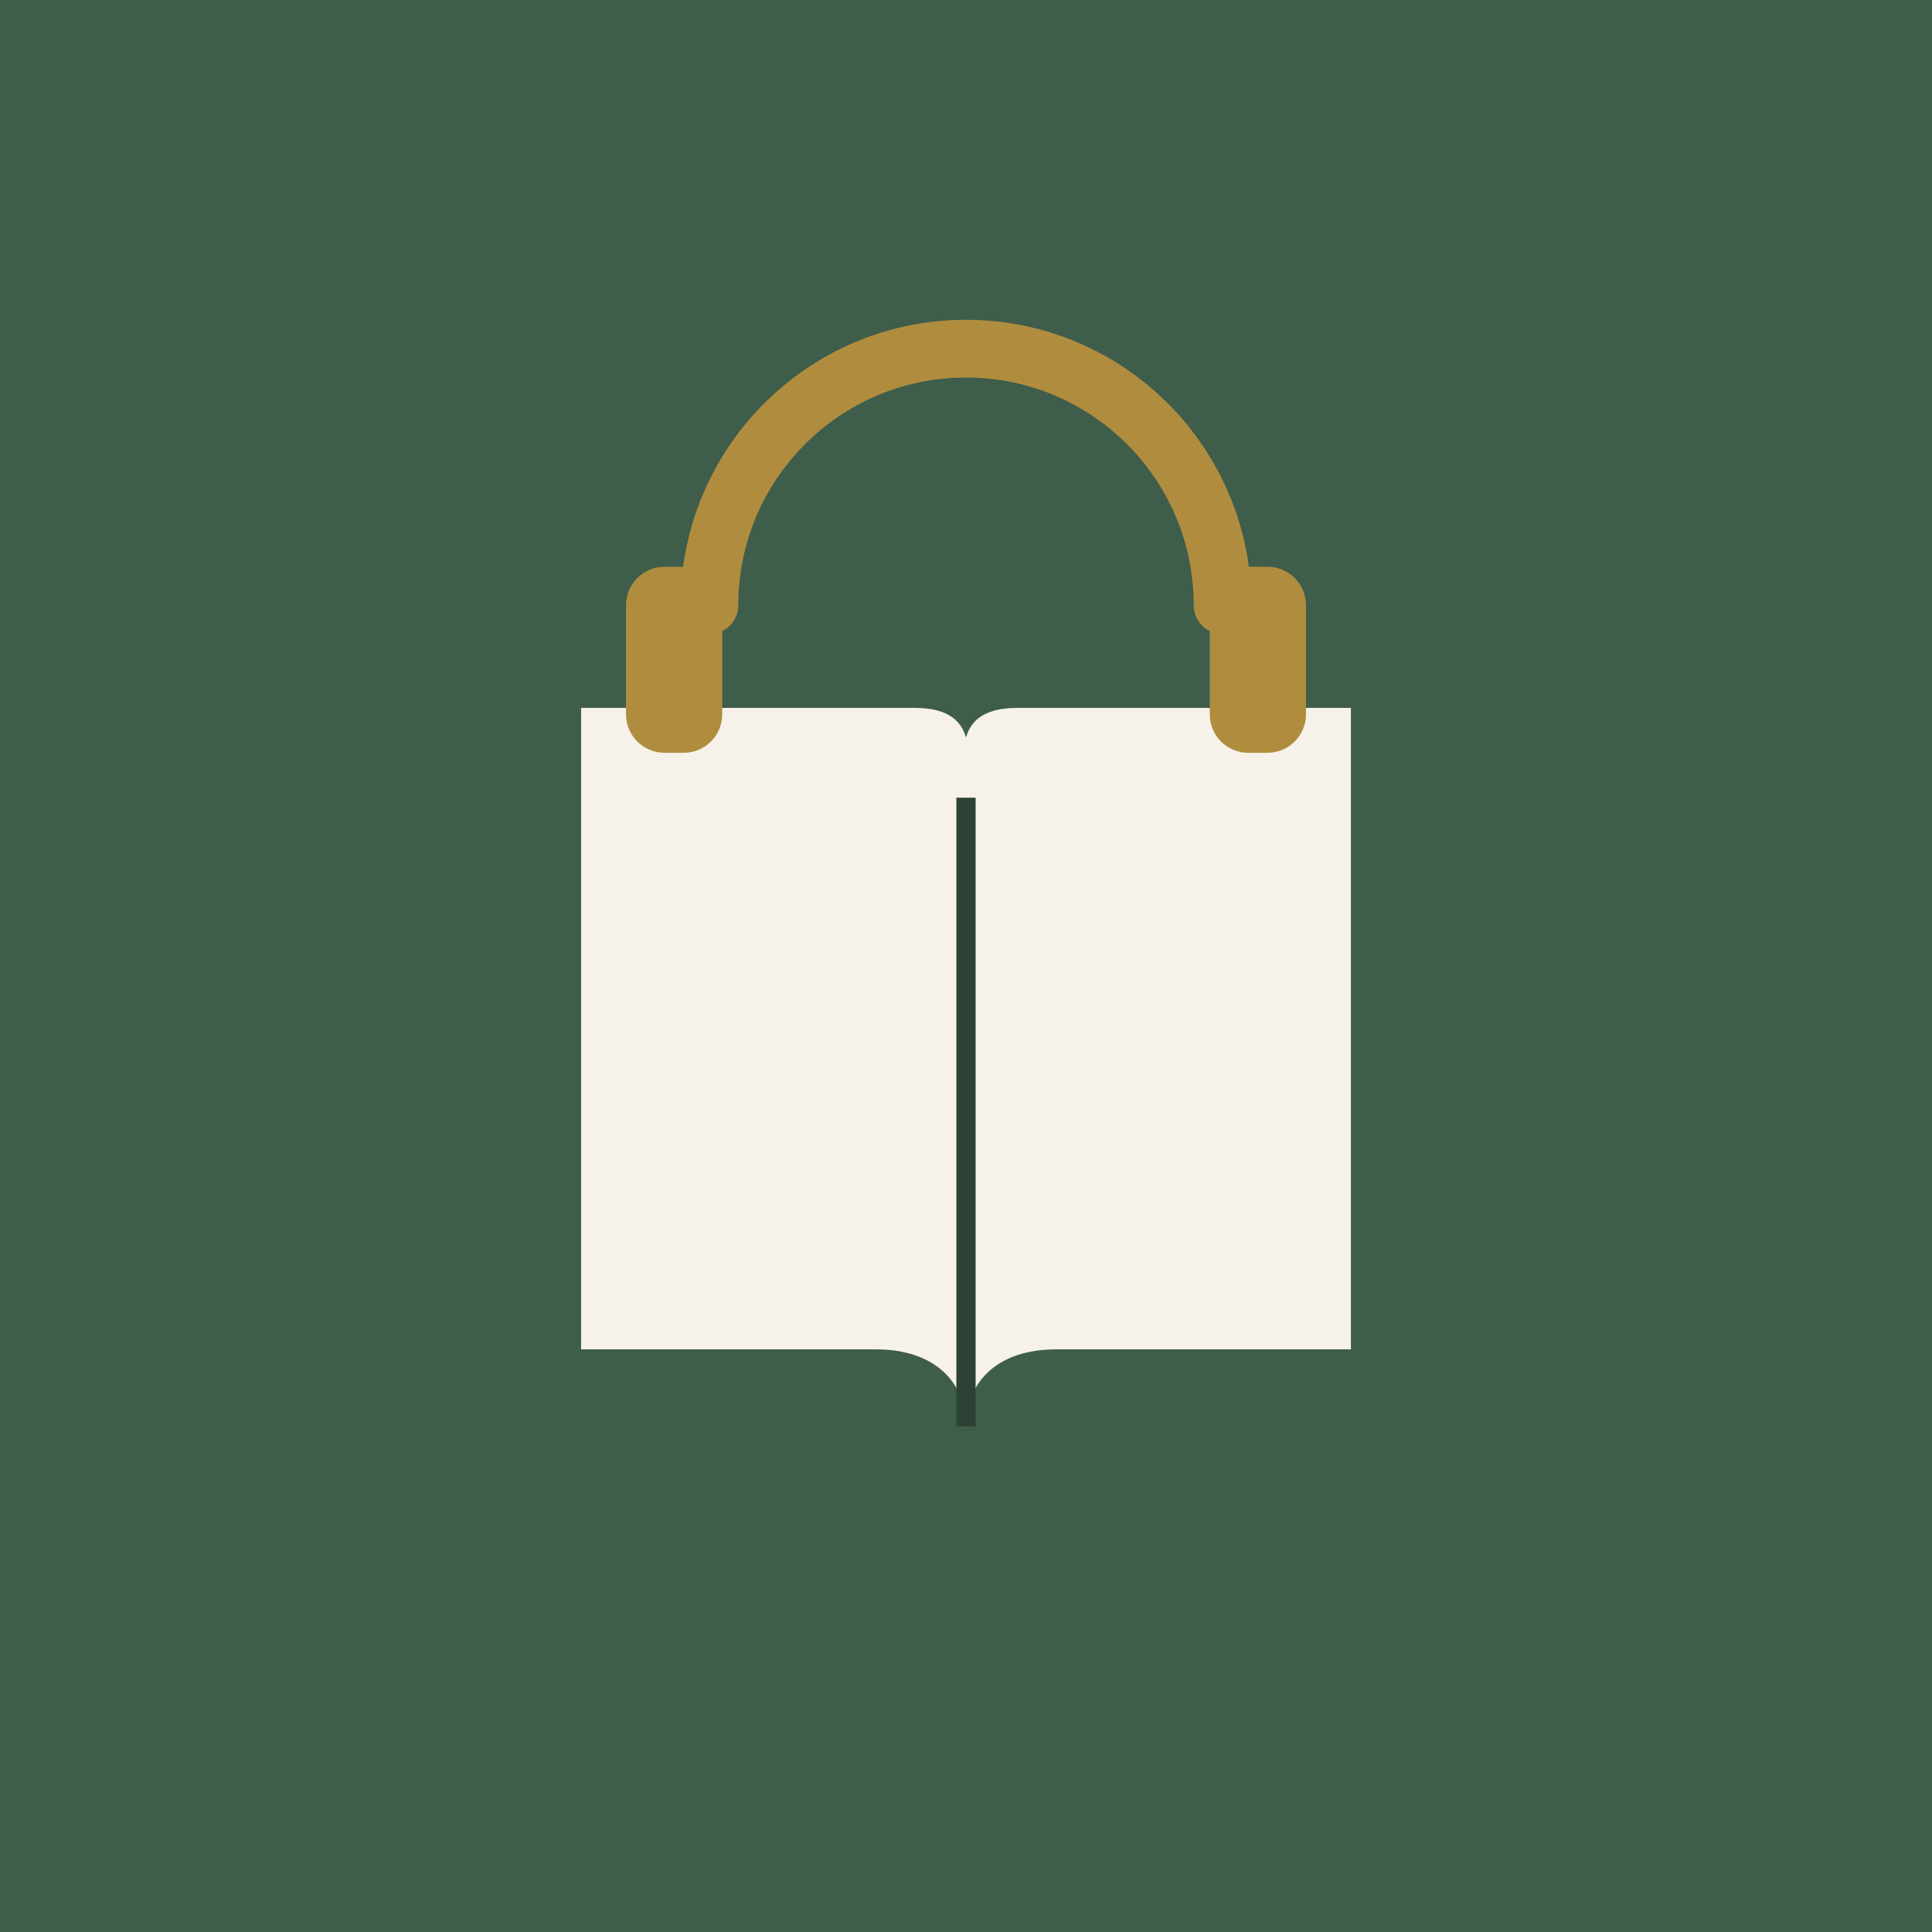
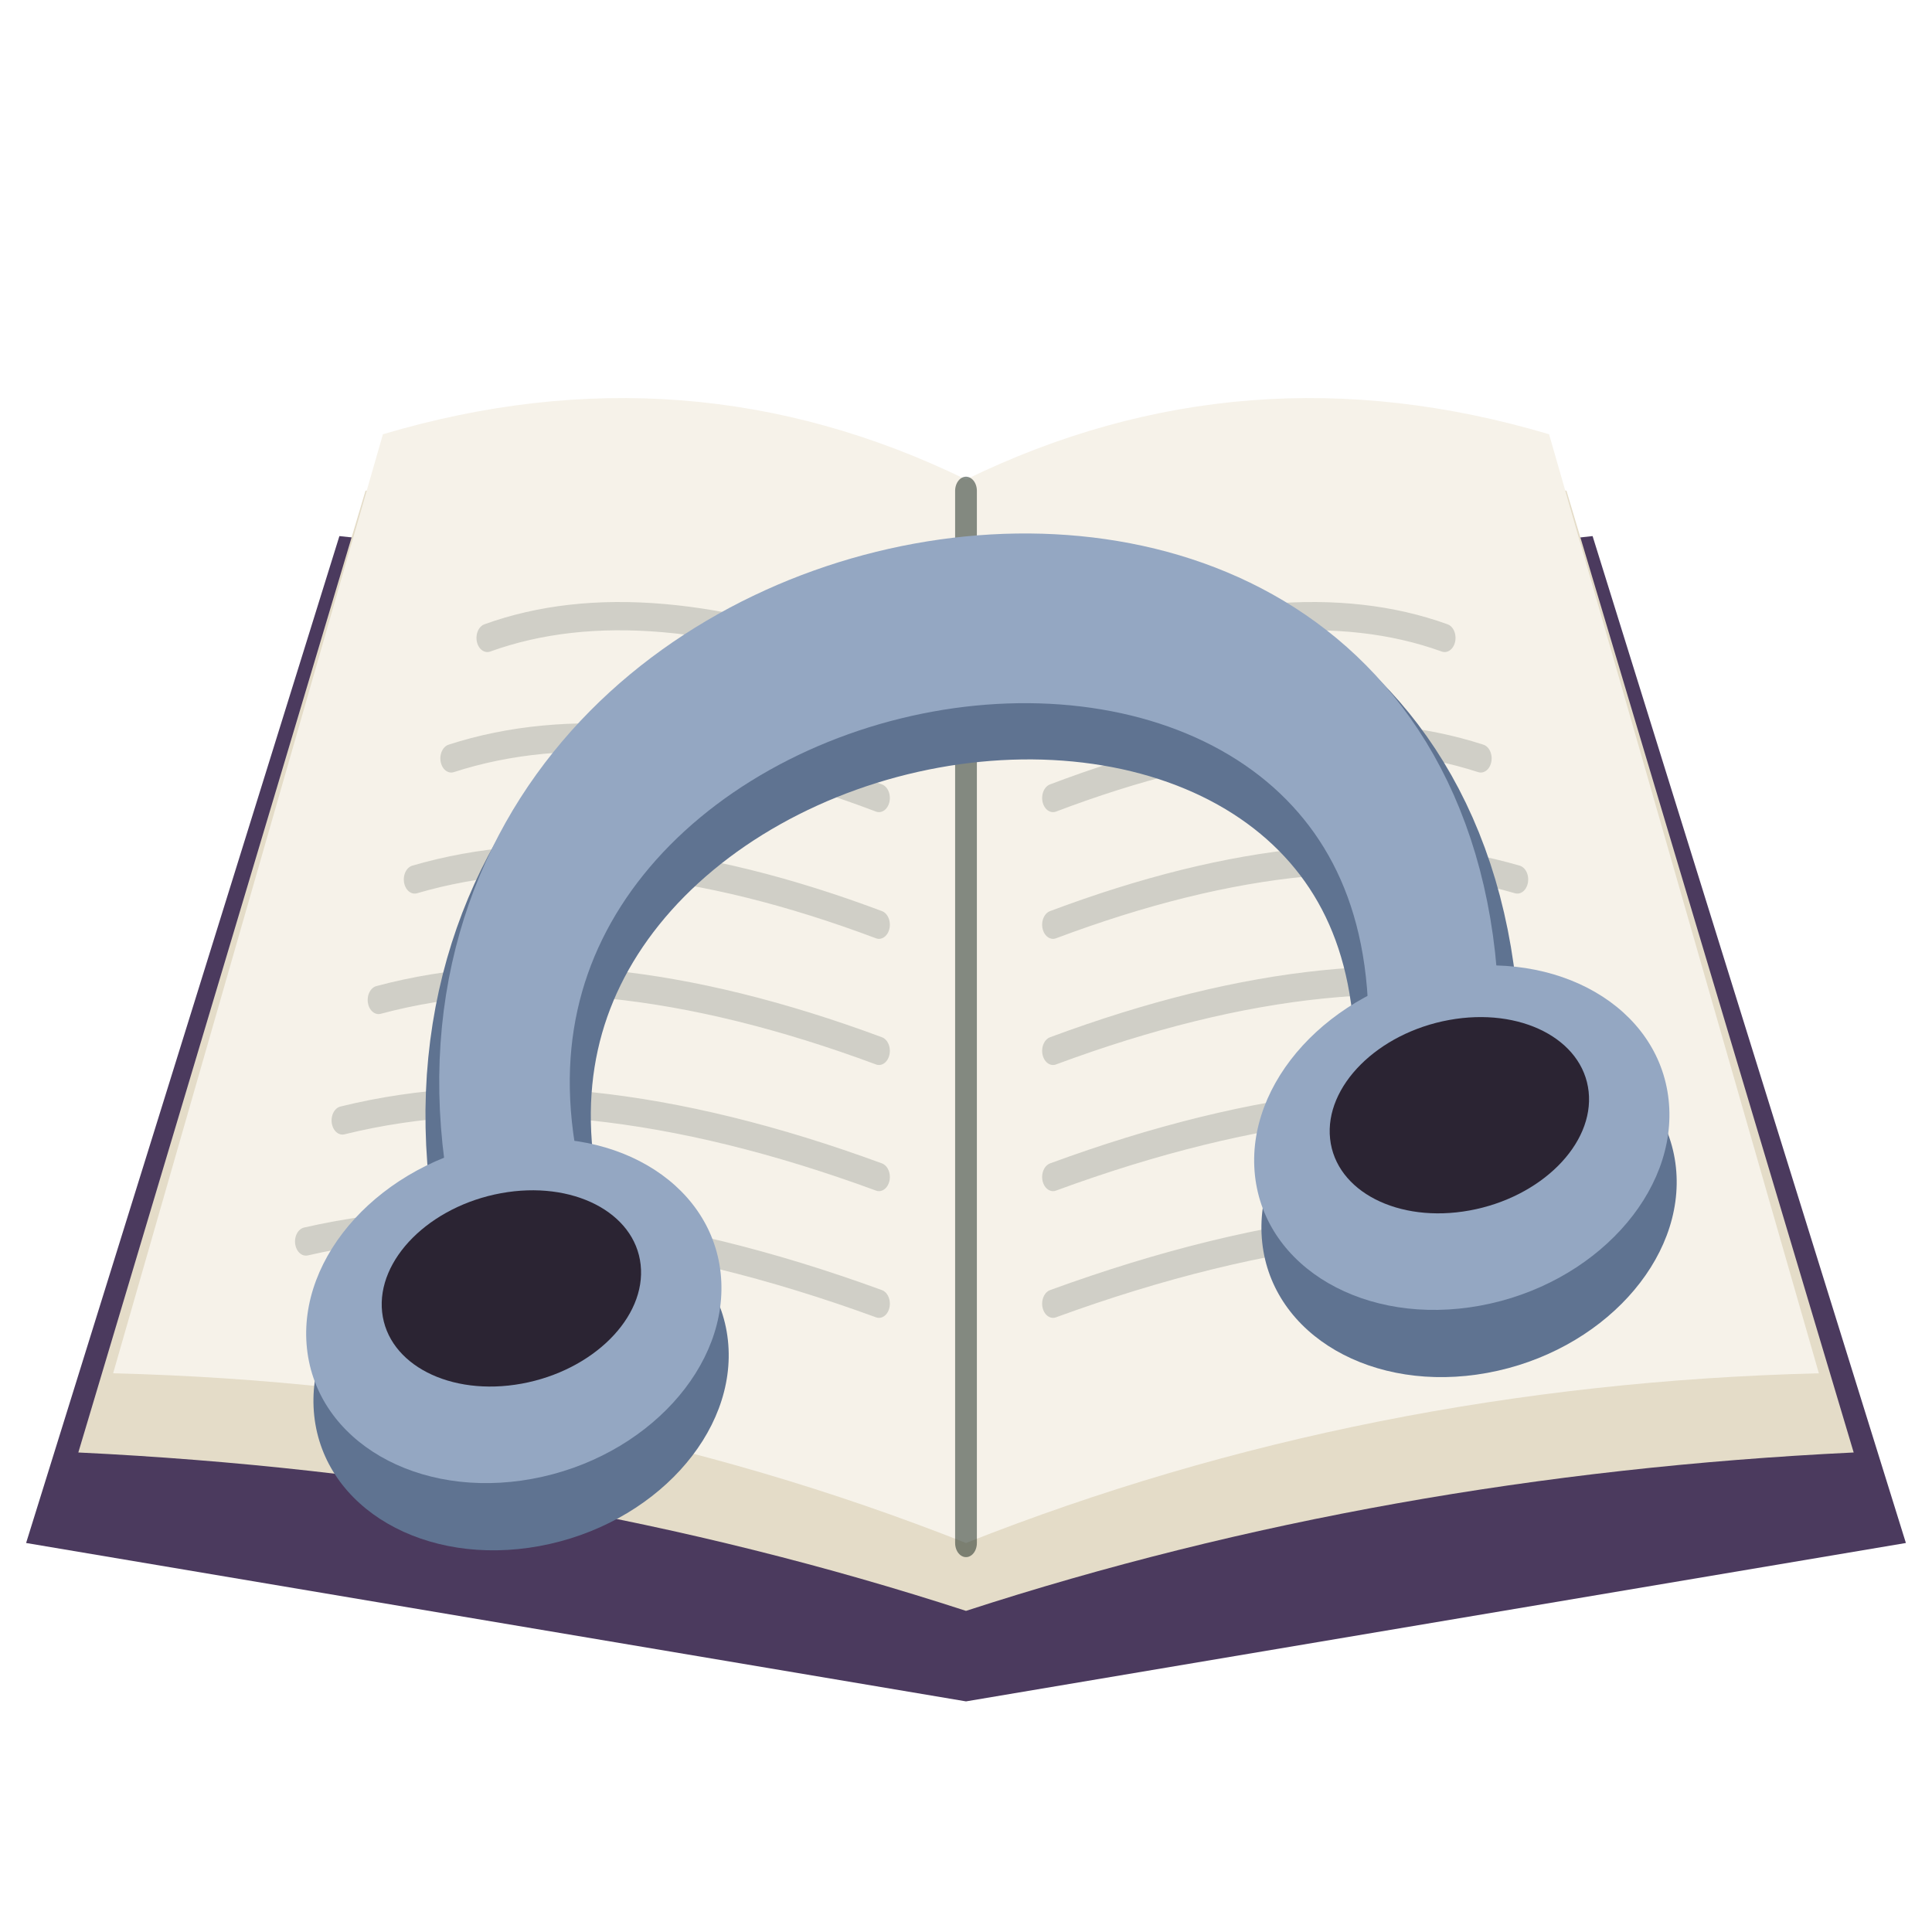
- <svg xmlns="http://www.w3.org/2000/svg" viewBox="0 0 512 512">
-   <rect width="512" height="512" fill="#3F5D4B" />
-   <g transform="translate(256 276) scale(.85) translate(-256 -256)">
-     <path d="M136 152h104c22 0 16 18 16 28v196c0-14-10-24-28-24H136z" fill="#F6F2E9" />
-     <path d="M376 152H272c-22 0-16 18-16 28v196c0-14 10-24 28-24h92z" fill="#F6F2E9" />
-     <path d="M256 180v196" stroke="#2c4235" stroke-width="6" />
-     <path d="M176 120a80 80 0 0 1 160 0" fill="none" stroke="#B08D3E" stroke-width="18" stroke-linecap="round" />
-     <rect x="150" y="108" width="30" height="58" rx="12" fill="#B08D3E" />
-     <rect x="332" y="108" width="30" height="58" rx="12" fill="#B08D3E" />
+ <svg xmlns="http://www.w3.org/2000/svg" viewBox="34 34 444 444">
+   <g transform="translate(0 256) scale(1 1.3) translate(0 -290)">
+     <path d="M40 392 L112 214 L256 226 L400 214 L472 392 L256 420 Z" fill="#4B3A5E" />
+     <path d="M52 376 L118 206 Q190 192 256 214 L256 404 Q160 380 52 376 Z" fill="#E4DCC8" />
+     <path d="M460 376 L394 206 Q322 192 256 214 L256 404 Q352 380 460 376 Z" fill="#E4DCC8" />
+     <path d="M60 362 L122 196 Q192 180 256 204 L256 392 Q164 364 60 362 Z" fill="#F6F2E9" />
+     <path d="M452 362 L390 196 Q320 180 256 204 L256 392 Q348 364 452 362 Z" fill="#F6F2E9" />
+     <path d="M256 206 L256 392" stroke="#24332A" stroke-width="5" stroke-linecap="round" opacity=".55" />
+     <path d="M146 232 Q182 222 236 238 M137.7 253.3 Q177.8 243.3 236 260.3 M129.3 274.7 Q173.7 264.7 236 282.7 M121 296 Q169.5 286 236 305 M112.7 317.3 Q165.3 307.3 236 327.3 M104.3 338.7 Q161.2 328.7 236 349.7 M366 232 Q330 222 276 238 M374.3 253.3 Q334.2 243.3 276 260.3 M382.7 274.7 Q338.3 264.7 276 282.7 M391 296 Q342.5 286 276 305 M399.3 317.3 Q346.7 307.3 276 327.3 M407.7 338.7 Q350.8 328.7 276 349.7" fill="none" stroke="#24332A" stroke-width="5" stroke-linecap="round" opacity=".18" />
+     <g transform="rotate(-8 256 300)">
+       <path d="M150 318 C130 200 382 200 362 318" fill="none" stroke="#5F7391" stroke-width="38" stroke-linecap="round" transform="translate(0 6)" />
+       <path d="M150 318 C130 200 382 200 362 318" fill="none" stroke="#94A7C2" stroke-width="30" stroke-linecap="round" />
+       <ellipse cx="146" cy="336" rx="48" ry="30" fill="#5F7391" transform="translate(0 12)" />
+       <ellipse cx="146" cy="336" rx="48" ry="30" fill="#94A7C2" />
+       <ellipse cx="146" cy="332" rx="30" ry="17" fill="#2B2433" />
+       <ellipse cx="366" cy="336" rx="48" ry="30" fill="#5F7391" transform="translate(0 12)" />
+       <ellipse cx="366" cy="336" rx="48" ry="30" fill="#94A7C2" />
+       <ellipse cx="366" cy="332" rx="30" ry="17" fill="#2B2433" />
+     </g>
  </g>
</svg>
